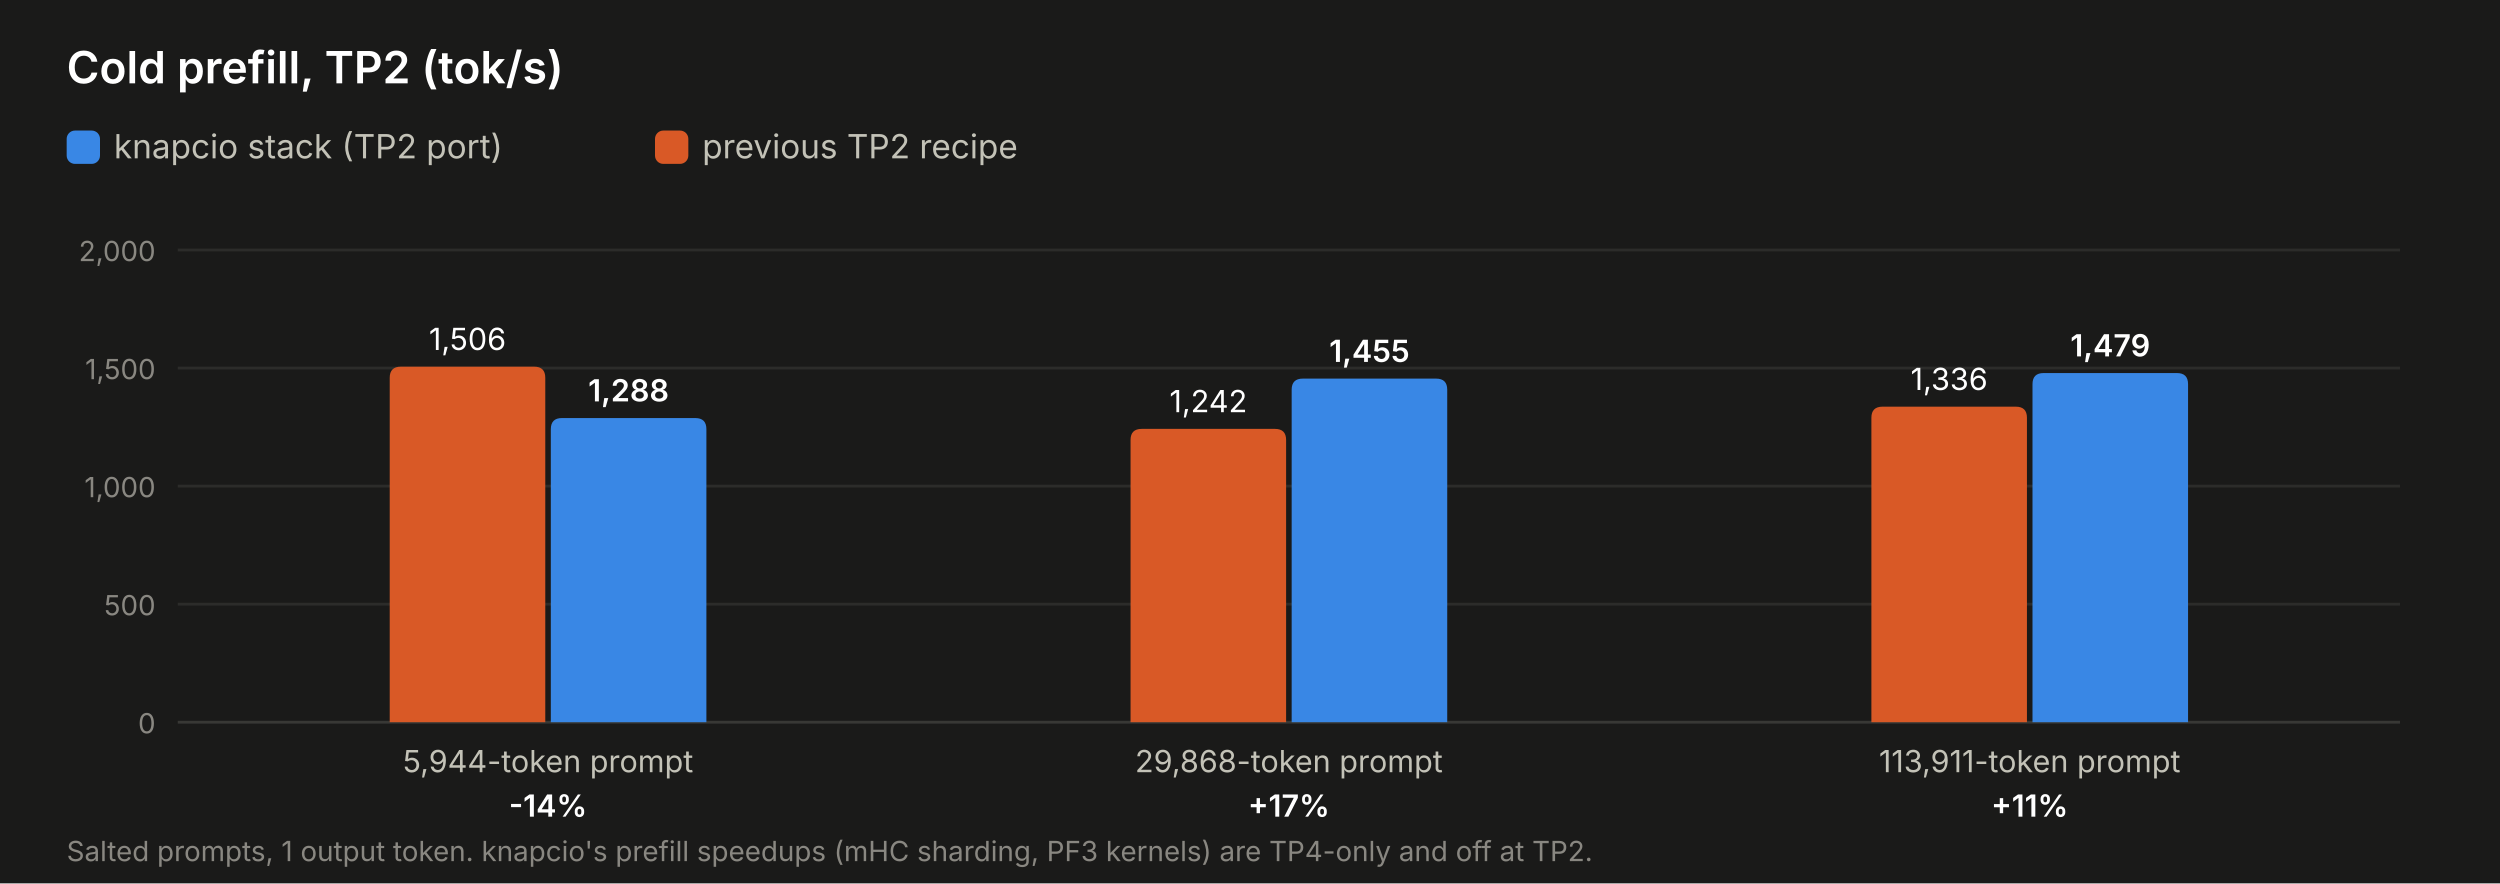
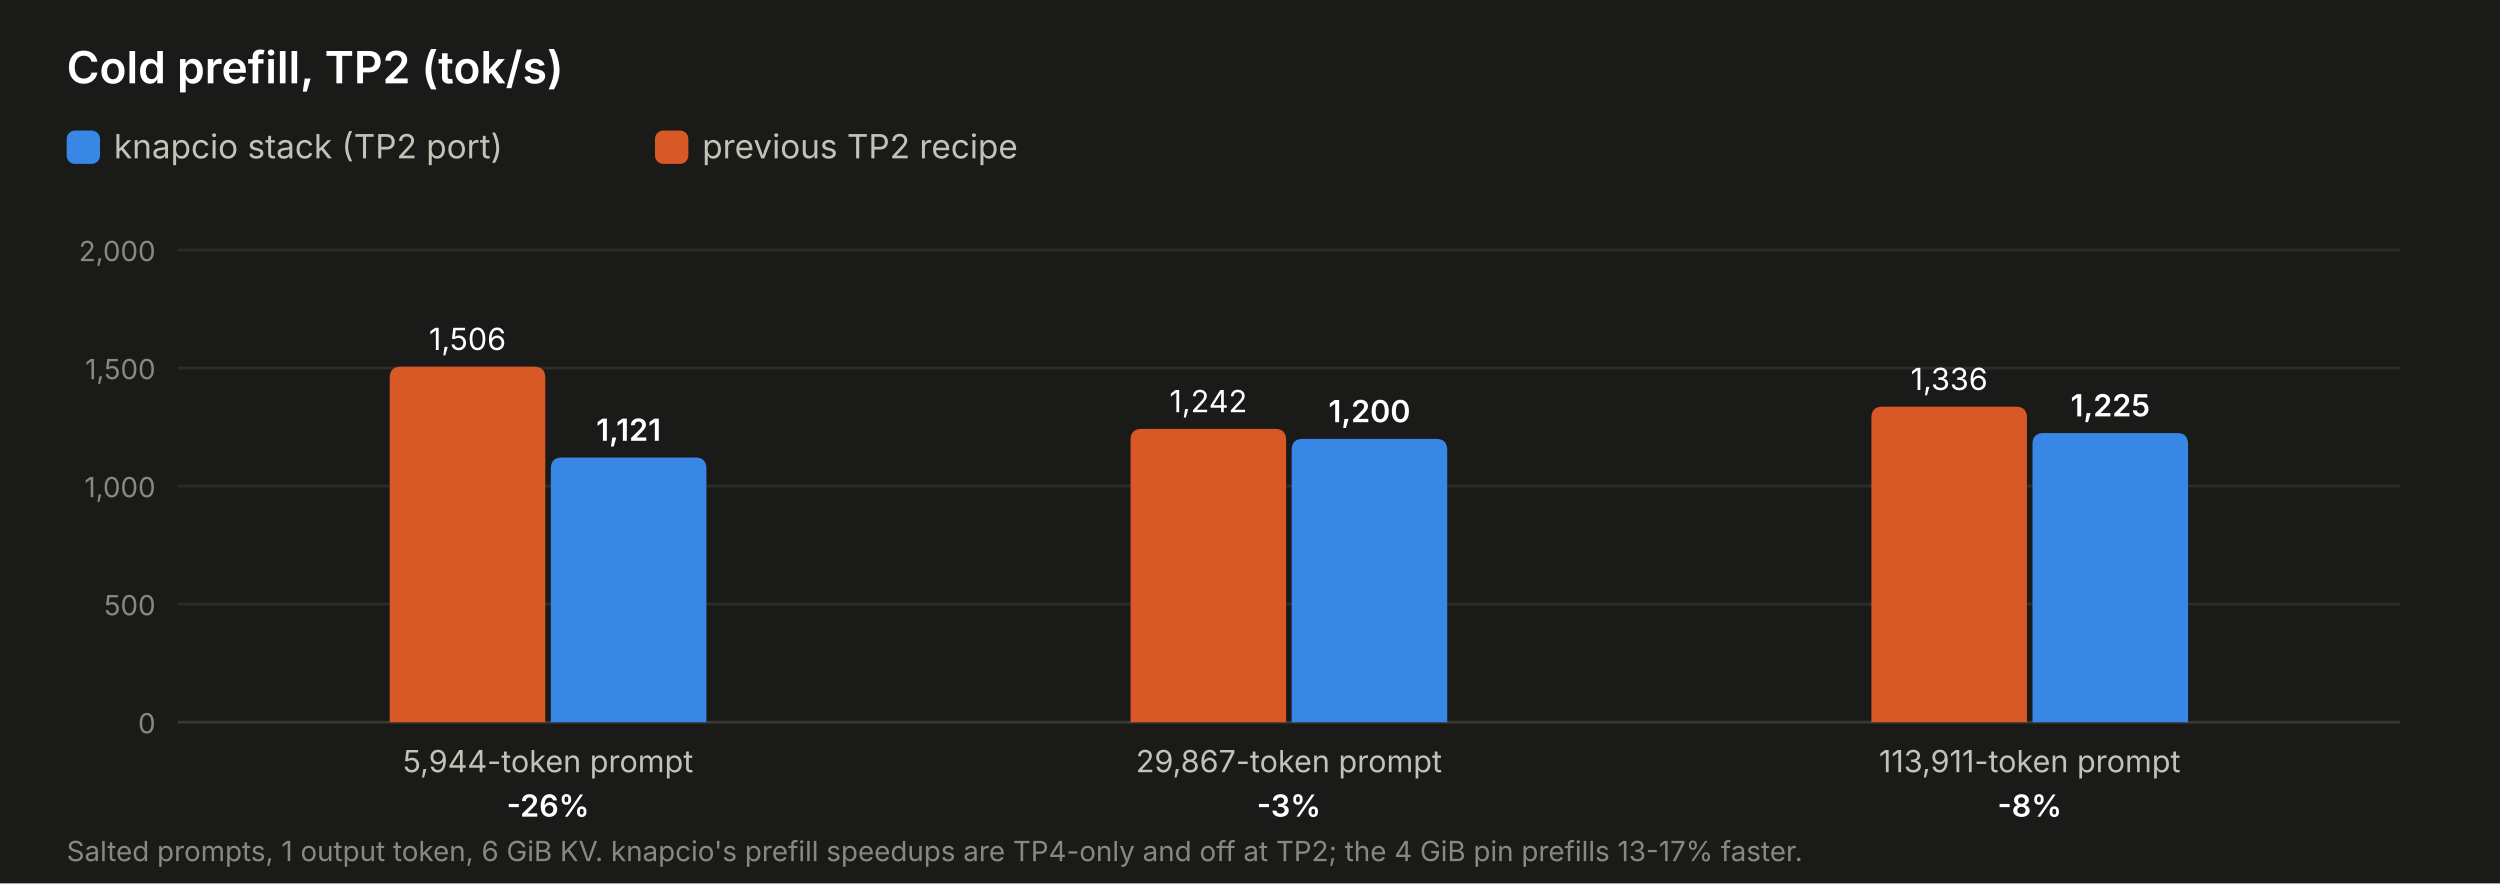
<svg xmlns="http://www.w3.org/2000/svg" width="900" height="318" viewBox="0 0 900 318" role="img" aria-label="Cold prefill, TP2 (tok/s)">
  <rect width="900" height="318" fill="#1a1a19" />
  <text x="24.0" y="30.0" font-family="system-ui,-apple-system,Segoe UI,sans-serif" font-size="16" fill="#ffffff" text-anchor="start" font-weight="600">Cold prefill, TP2 (tok/s)</text>
  <rect x="24" y="47" width="12" height="12" rx="3" fill="#3987e5" />
  <text x="41.0" y="57.0" font-family="system-ui,-apple-system,Segoe UI,sans-serif" font-size="12" fill="#c3c2b7" text-anchor="start" font-weight="normal">knapcio stack (TP2 port)</text>
  <rect x="235.8" y="47" width="12" height="12" rx="3" fill="#d95926" />
  <text x="252.8" y="57.0" font-family="system-ui,-apple-system,Segoe UI,sans-serif" font-size="12" fill="#c3c2b7" text-anchor="start" font-weight="normal">previous TP2 recipe</text>
  <line x1="64" x2="864" y1="260.0" y2="260.0" stroke="#383835" stroke-width="1" />
  <text x="56.0" y="264.0" font-family="system-ui,-apple-system,Segoe UI,sans-serif" font-size="10" fill="#898781" text-anchor="end" font-weight="normal">0</text>
  <line x1="64" x2="864" y1="217.5" y2="217.5" stroke="#2c2c2a" stroke-width="1" />
  <text x="56.0" y="221.5" font-family="system-ui,-apple-system,Segoe UI,sans-serif" font-size="10" fill="#898781" text-anchor="end" font-weight="normal">500</text>
  <line x1="64" x2="864" y1="175.0" y2="175.0" stroke="#2c2c2a" stroke-width="1" />
  <text x="56.0" y="179.0" font-family="system-ui,-apple-system,Segoe UI,sans-serif" font-size="10" fill="#898781" text-anchor="end" font-weight="normal">1,000</text>
  <line x1="64" x2="864" y1="132.5" y2="132.5" stroke="#2c2c2a" stroke-width="1" />
  <text x="56.0" y="136.5" font-family="system-ui,-apple-system,Segoe UI,sans-serif" font-size="10" fill="#898781" text-anchor="end" font-weight="normal">1,500</text>
  <line x1="64" x2="864" y1="90.0" y2="90.0" stroke="#2c2c2a" stroke-width="1" />
  <text x="56.0" y="94.0" font-family="system-ui,-apple-system,Segoe UI,sans-serif" font-size="10" fill="#898781" text-anchor="end" font-weight="normal">2,000</text>
  <path d="M140.3,260.0 V136.0 Q140.3,132.0 144.3,132.0 H192.3 Q196.3,132.0 196.3,136.0 V260.0 Z" fill="#d95926" />
  <text x="168.3" y="126.0" font-family="system-ui,-apple-system,Segoe UI,sans-serif" font-size="11" fill="#ffffff" text-anchor="middle" font-weight="normal">1,506</text>
-   <path d="M198.3,260.0 V154.5 Q198.3,150.5 202.3,150.5 H250.3 Q254.3,150.5 254.3,154.5 V260.0 Z" fill="#3987e5" />
-   <text x="226.3" y="144.5" font-family="system-ui,-apple-system,Segoe UI,sans-serif" font-size="11" fill="#ffffff" text-anchor="middle" font-weight="600">1,288</text>
+   <path d="M198.3,260.0 V168.7 Q198.3,164.7 202.3,164.7 H250.3 Q254.3,164.7 254.3,168.7 V260.0 Z" fill="#3987e5" />
+   <text x="226.3" y="158.7" font-family="system-ui,-apple-system,Segoe UI,sans-serif" font-size="11" fill="#ffffff" text-anchor="middle" font-weight="600">1,121</text>
  <text x="197.3" y="278.0" font-family="system-ui,-apple-system,Segoe UI,sans-serif" font-size="11" fill="#c3c2b7" text-anchor="middle" font-weight="normal">5,944-token prompt</text>
-   <text x="197.3" y="294.0" font-family="system-ui,-apple-system,Segoe UI,sans-serif" font-size="11" fill="#ffffff" text-anchor="middle" font-weight="600">-14%</text>
+   <text x="197.3" y="294.0" font-family="system-ui,-apple-system,Segoe UI,sans-serif" font-size="11" fill="#ffffff" text-anchor="middle" font-weight="600">-26%</text>
  <path d="M407.0,260.0 V158.4 Q407.0,154.4 411.0,154.4 H459.0 Q463.0,154.4 463.0,158.4 V260.0 Z" fill="#d95926" />
  <text x="435.0" y="148.4" font-family="system-ui,-apple-system,Segoe UI,sans-serif" font-size="11" fill="#ffffff" text-anchor="middle" font-weight="normal">1,242</text>
-   <path d="M465.0,260.0 V140.3 Q465.0,136.3 469.0,136.3 H517.0 Q521.0,136.3 521.0,140.3 V260.0 Z" fill="#3987e5" />
-   <text x="493.0" y="130.3" font-family="system-ui,-apple-system,Segoe UI,sans-serif" font-size="11" fill="#ffffff" text-anchor="middle" font-weight="600">1,455</text>
-   <text x="464.0" y="278.0" font-family="system-ui,-apple-system,Segoe UI,sans-serif" font-size="11" fill="#c3c2b7" text-anchor="middle" font-weight="normal">29,868-token prompt</text>
-   <text x="464.0" y="294.0" font-family="system-ui,-apple-system,Segoe UI,sans-serif" font-size="11" fill="#ffffff" text-anchor="middle" font-weight="600">+17%</text>
+   <path d="M465.0,260.0 V162.0 Q465.0,158.0 469.0,158.0 H517.0 Q521.0,158.0 521.0,162.0 V260.0 Z" fill="#3987e5" />
+   <text x="493.0" y="152.0" font-family="system-ui,-apple-system,Segoe UI,sans-serif" font-size="11" fill="#ffffff" text-anchor="middle" font-weight="600">1,200</text>
+   <text x="464.0" y="278.0" font-family="system-ui,-apple-system,Segoe UI,sans-serif" font-size="11" fill="#c3c2b7" text-anchor="middle" font-weight="normal">29,867-token prompt</text>
+   <text x="464.0" y="294.0" font-family="system-ui,-apple-system,Segoe UI,sans-serif" font-size="11" fill="#ffffff" text-anchor="middle" font-weight="600">-3%</text>
  <path d="M673.7,260.0 V150.4 Q673.7,146.4 677.7,146.4 H725.7 Q729.7,146.4 729.7,150.4 V260.0 Z" fill="#d95926" />
  <text x="701.7" y="140.4" font-family="system-ui,-apple-system,Segoe UI,sans-serif" font-size="11" fill="#ffffff" text-anchor="middle" font-weight="normal">1,336</text>
-   <path d="M731.7,260.0 V138.3 Q731.7,134.3 735.7,134.3 H783.7 Q787.7,134.3 787.7,138.3 V260.0 Z" fill="#3987e5" />
-   <text x="759.7" y="128.3" font-family="system-ui,-apple-system,Segoe UI,sans-serif" font-size="11" fill="#ffffff" text-anchor="middle" font-weight="600">1,479</text>
+   <path d="M731.7,260.0 V159.9 Q731.7,155.9 735.7,155.9 H783.7 Q787.7,155.9 787.7,159.9 V260.0 Z" fill="#3987e5" />
+   <text x="759.7" y="149.9" font-family="system-ui,-apple-system,Segoe UI,sans-serif" font-size="11" fill="#ffffff" text-anchor="middle" font-weight="600">1,225</text>
  <text x="730.7" y="278.0" font-family="system-ui,-apple-system,Segoe UI,sans-serif" font-size="11" fill="#c3c2b7" text-anchor="middle" font-weight="normal">113,911-token prompt</text>
-   <text x="730.7" y="294.0" font-family="system-ui,-apple-system,Segoe UI,sans-serif" font-size="11" fill="#ffffff" text-anchor="middle" font-weight="600">+11%</text>
-   <text x="24.0" y="310.0" font-family="system-ui,-apple-system,Segoe UI,sans-serif" font-size="10" fill="#898781" text-anchor="start" font-weight="normal">Salted prompts, 1 output token. knapcio's prefill speedups (mHC sharding, PF3 kernels) are TP4-only and off at TP2.</text>
+   <text x="730.7" y="294.0" font-family="system-ui,-apple-system,Segoe UI,sans-serif" font-size="11" fill="#ffffff" text-anchor="middle" font-weight="600">-8%</text>
+   <text x="24.0" y="310.0" font-family="system-ui,-apple-system,Segoe UI,sans-serif" font-size="10" fill="#898781" text-anchor="start" font-weight="normal">Salted prompts, 1 output token, 6 GiB KV. knapcio's prefill speedups are TP4-only and off at TP2; the 4 GiB pin prefills 13-17% faster.</text>
</svg>
